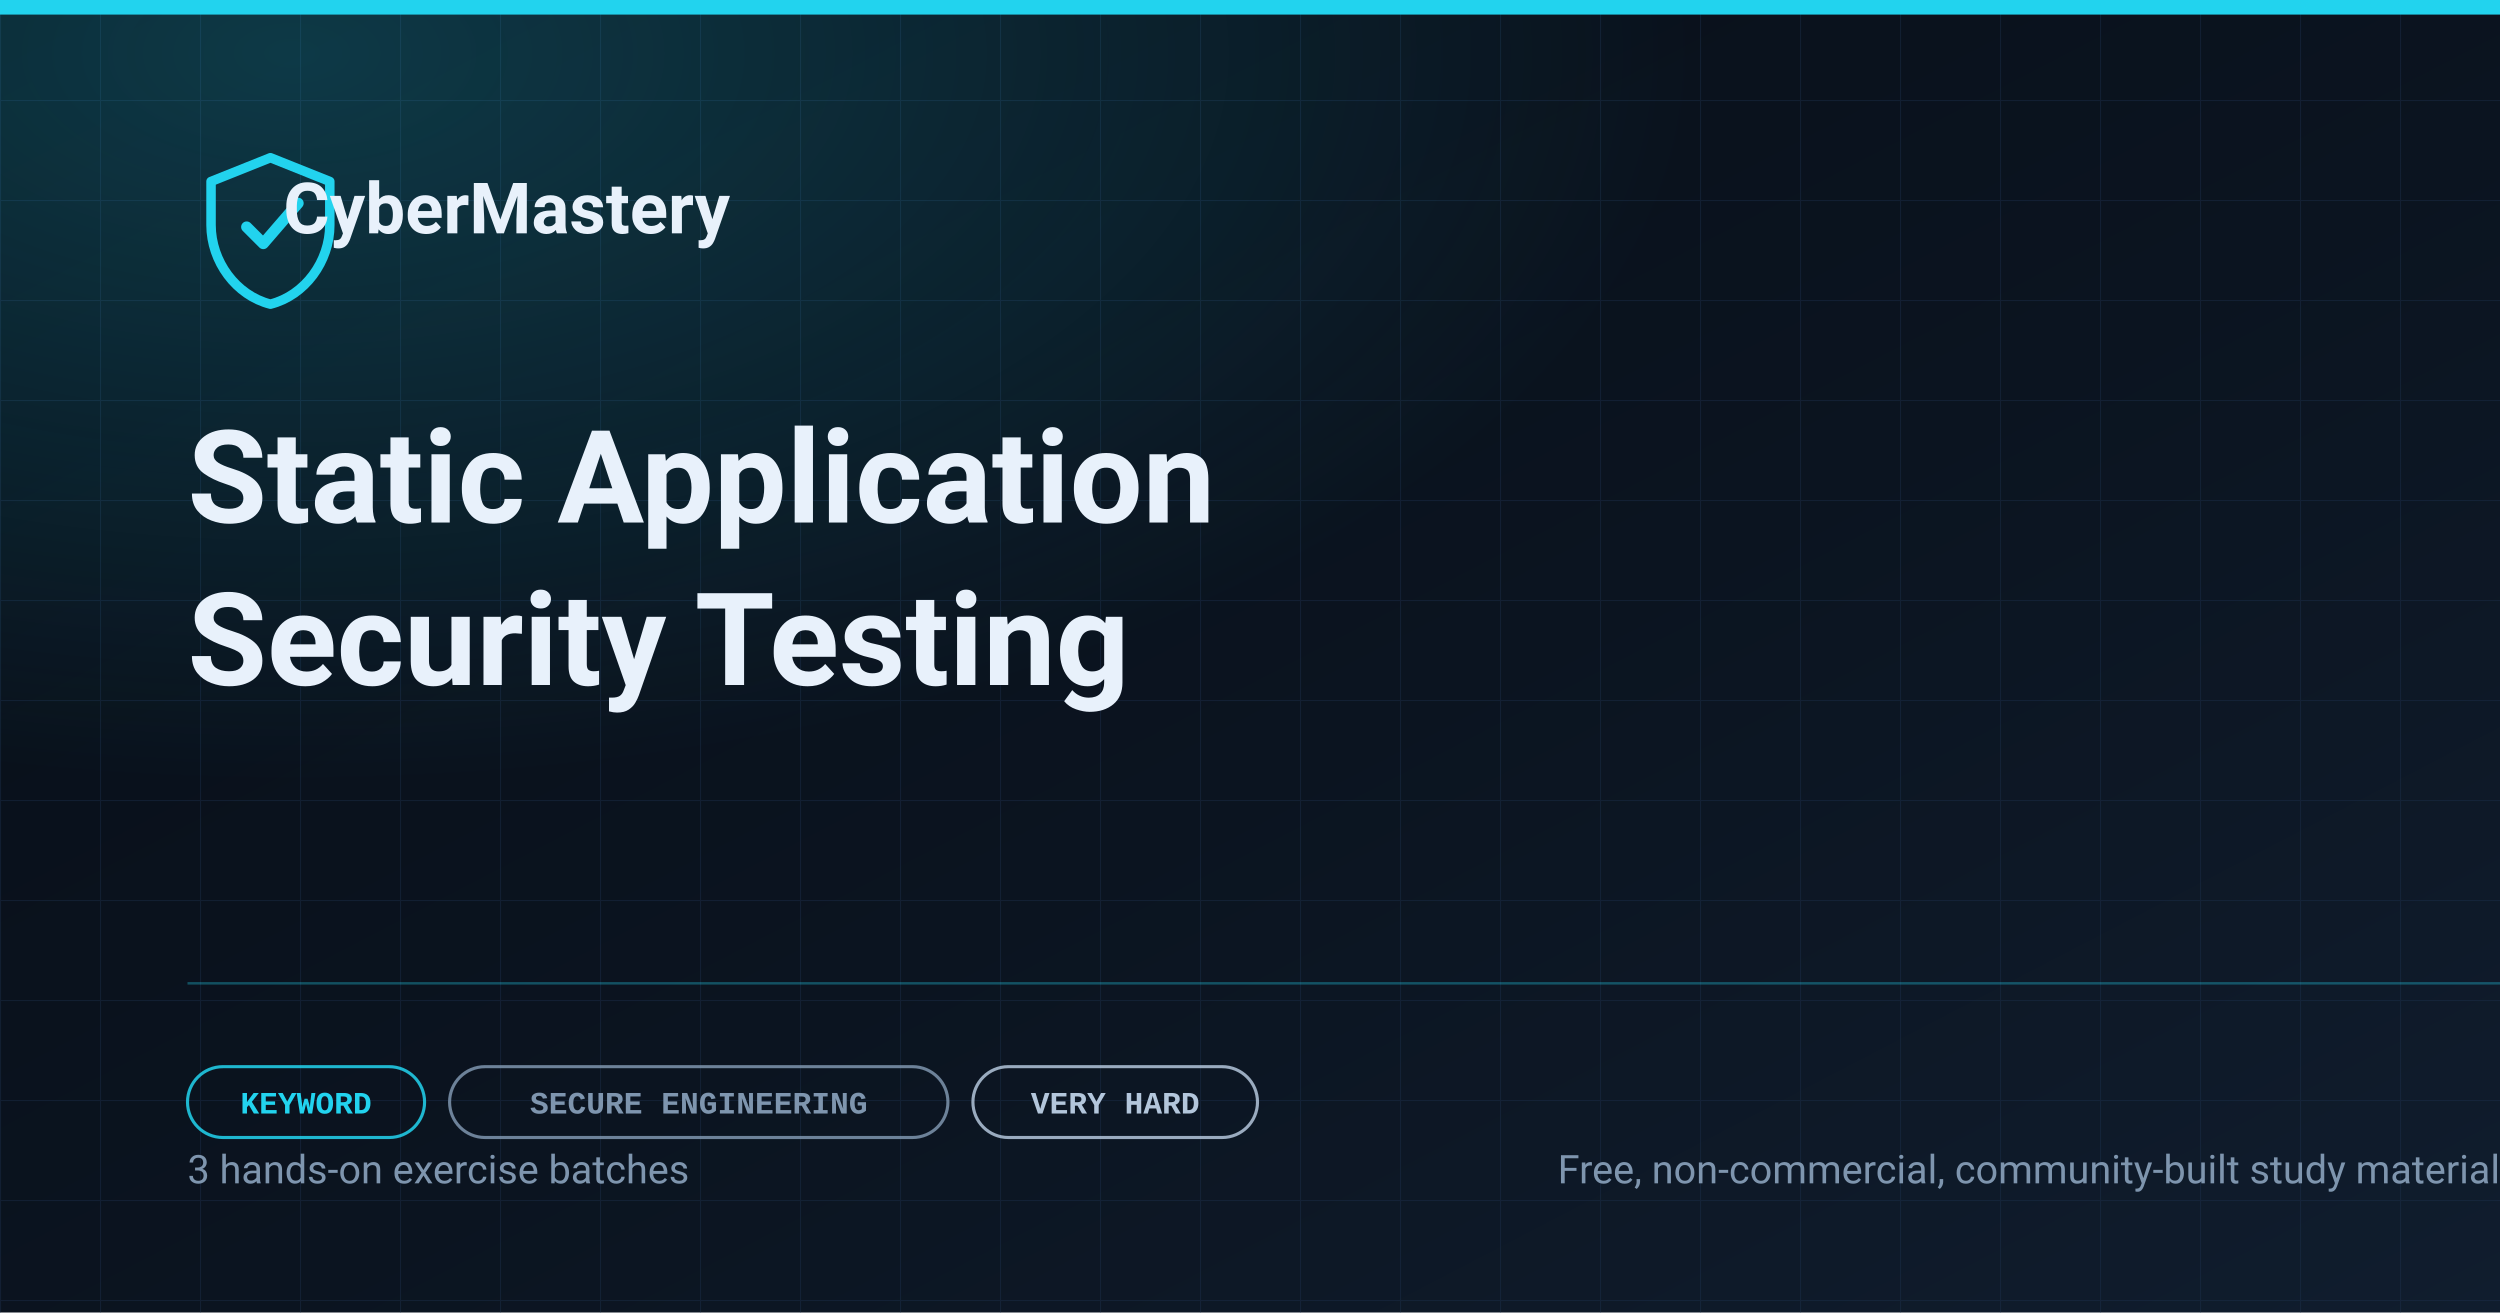
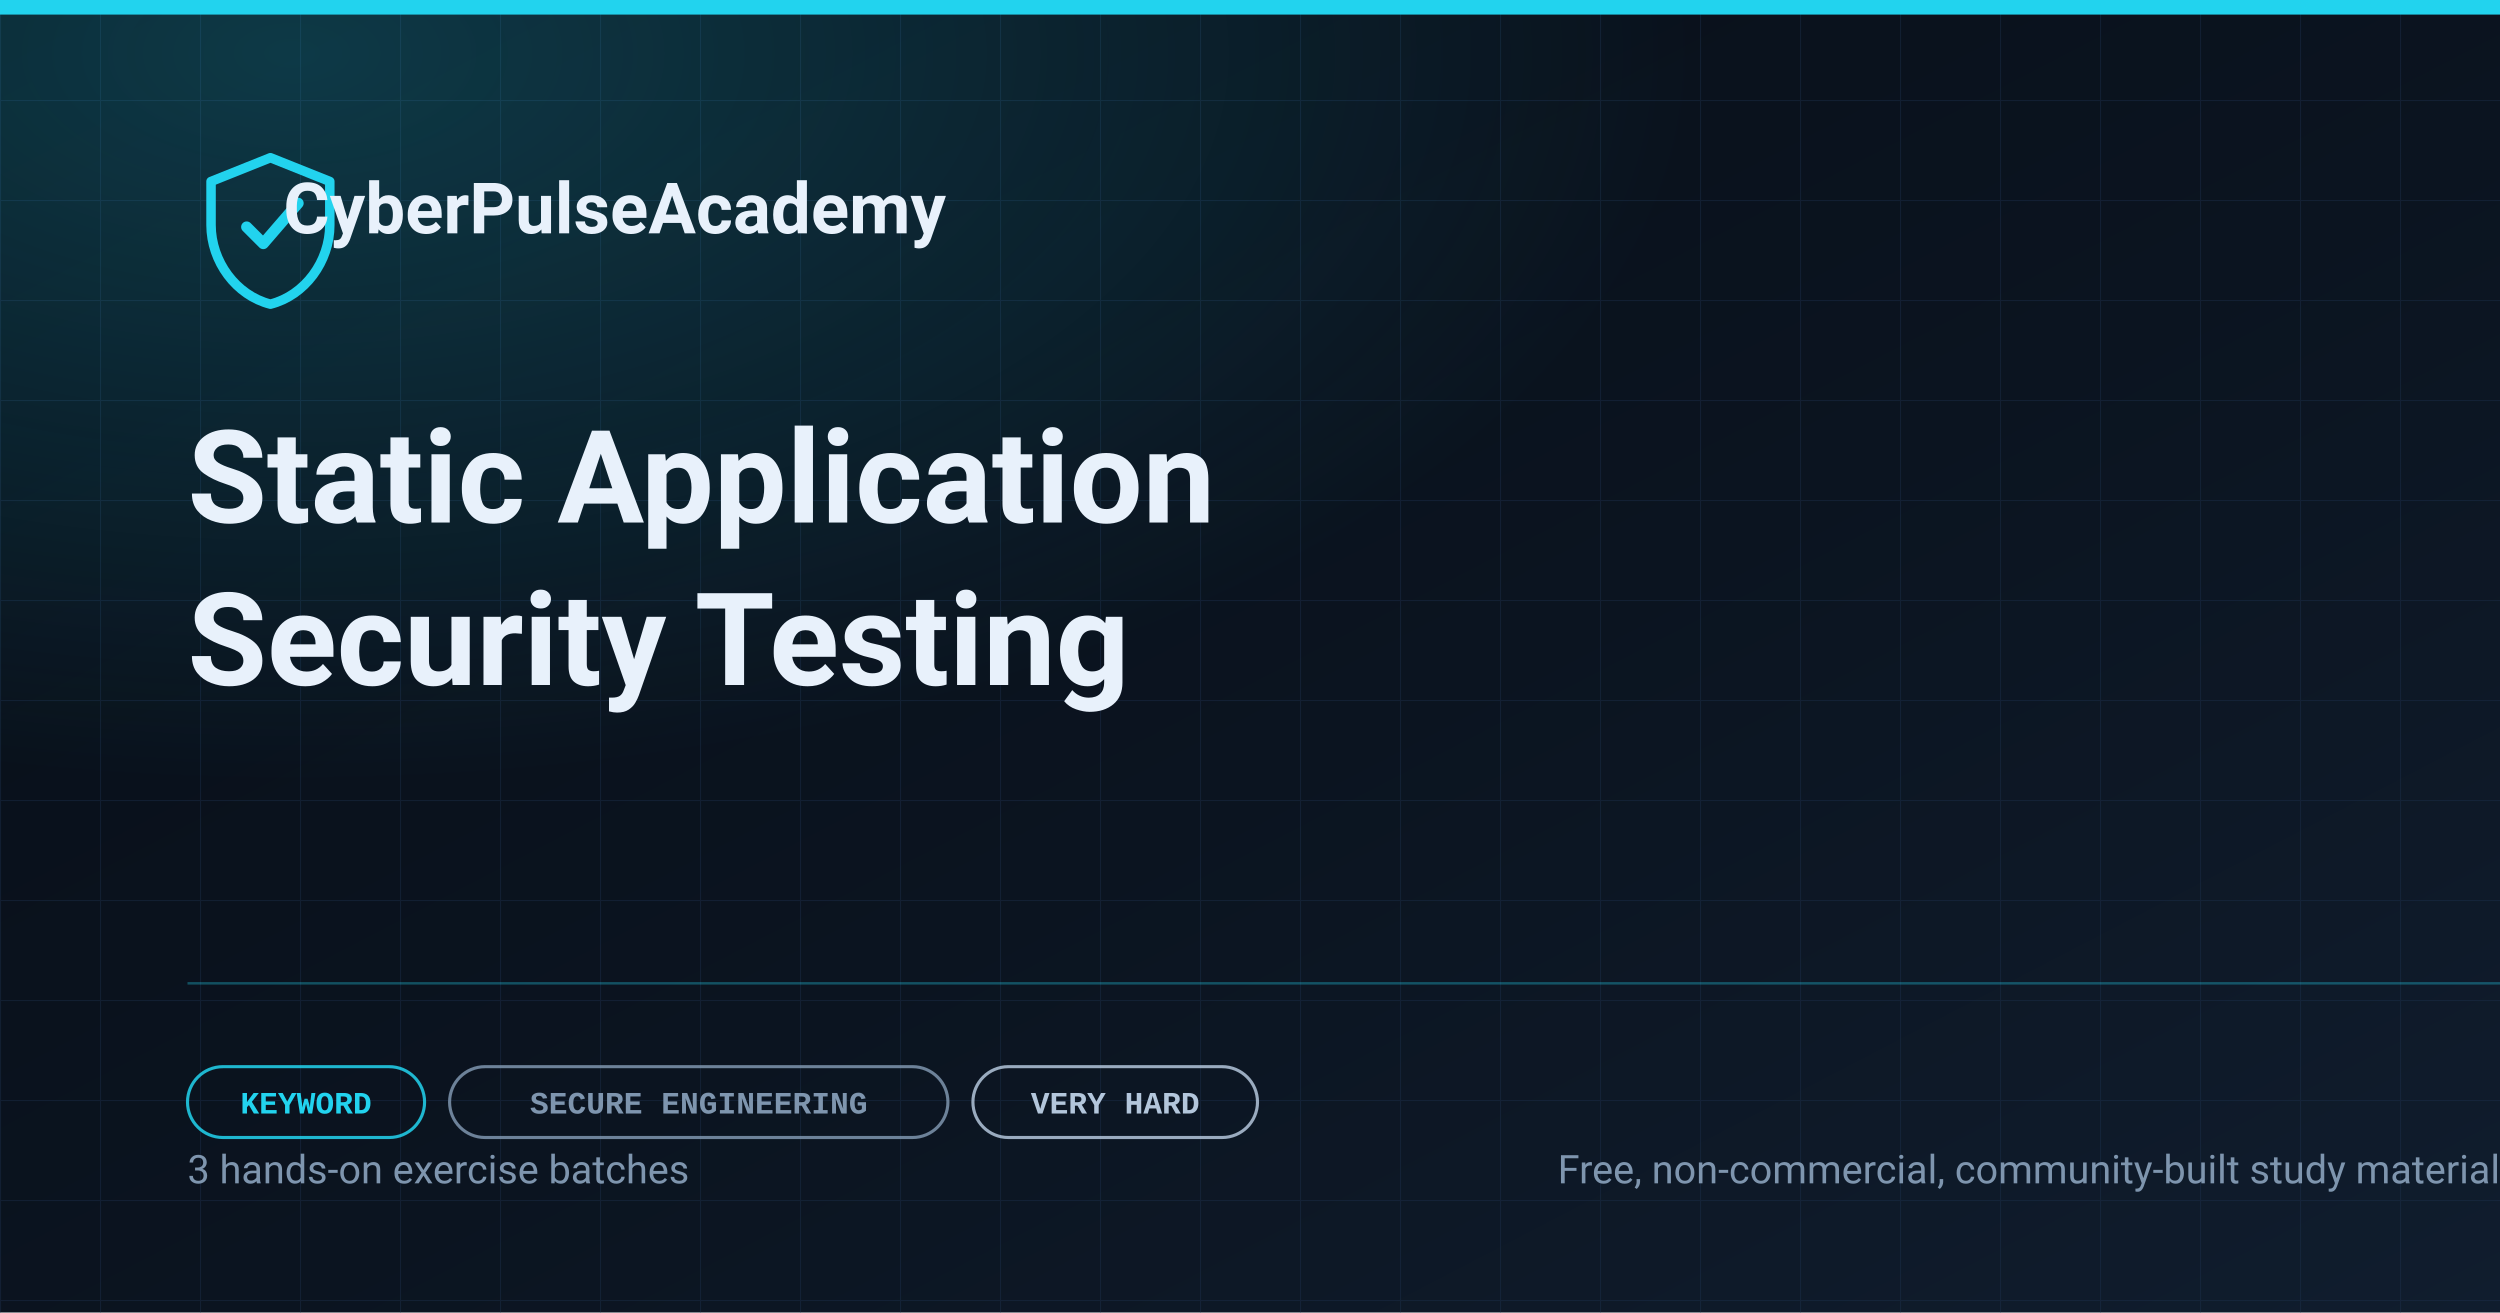
- <svg xmlns="http://www.w3.org/2000/svg" width="1200" height="630" viewBox="0 0 1200 630" role="img" aria-label="CyberMastery study topic">
+ <svg xmlns="http://www.w3.org/2000/svg" width="1200" height="630" viewBox="0 0 1200 630" role="img" aria-label="CyberPulseAcademy study topic">
  <defs>
    <linearGradient id="cmOGBg" x1="0" y1="0" x2="1" y2="1">
      <stop offset="0%" stop-color="#070d16" />
      <stop offset="55%" stop-color="#0b1420" />
      <stop offset="100%" stop-color="#101d2e" />
    </linearGradient>
    <radialGradient id="cmOGGlow" cx="0.12" cy="0.04" r="0.9">
      <stop offset="0%" stop-color="#22d3ee" stop-opacity="0.22" />
      <stop offset="62%" stop-color="#22d3ee" stop-opacity="0" />
    </radialGradient>
    <pattern id="cmOGGrid" width="48" height="48" patternUnits="userSpaceOnUse">
      <path d="M48 0H0v48" fill="none" stroke="#1e3350" stroke-width="1" opacity="0.4" />
    </pattern>
  </defs>
  <rect width="1200" height="630" fill="url(#cmOGBg)" />
  <rect width="1200" height="630" fill="url(#cmOGGrid)" />
  <rect width="1200" height="630" fill="url(#cmOGGlow)" />
  <rect x="0" y="0" width="1200" height="7" fill="#22d3ee" />
  <g transform="translate(88,70) scale(1.9)">
    <path d="M22 3 7 9v11c0 9.2 6.3 17.8 15 20 8.7-2.2 15-10.8 15-20V9l-15-6z" fill="none" stroke="#22d3ee" stroke-width="2.4" stroke-linejoin="round" />
    <path d="M16 20.5l4.2 4.2L29 14.5" fill="none" stroke="#22d3ee" stroke-width="2.8" stroke-linecap="round" stroke-linejoin="round" />
  </g>
-   <text x="136" y="112" font-family="system-ui,-apple-system,'Segoe UI',Roboto,Arial,sans-serif" font-size="34" font-weight="700" fill="#e8f1fb">CyberMastery</text>
+   <text x="136" y="112" font-family="system-ui,-apple-system,'Segoe UI',Roboto,Arial,sans-serif" font-size="34" font-weight="700" fill="#e8f1fb">CyberPulseAcademy</text>
  <text x="90.0" y="250.8" font-family="system-ui,-apple-system,'Segoe UI',Roboto,'Helvetica Neue',Arial,sans-serif" font-size="62.0" font-weight="700" fill="#e8f1fb">Static Application</text>
  <text x="90.0" y="328.8" font-family="system-ui,-apple-system,'Segoe UI',Roboto,'Helvetica Neue',Arial,sans-serif" font-size="62.0" font-weight="700" fill="#e8f1fb">Security Testing</text>
  <line x1="90.0" y1="472.0" x2="1200" y2="472.0" stroke="#22d3ee" stroke-width="1.2" opacity="0.32" />
  <rect x="90.0" y="512.0" width="113.8" height="34.0" rx="17.0" fill="none" stroke="#22d3ee" stroke-width="1.5" opacity="0.85" />
  <text x="146.9" y="534.5" text-anchor="middle" font-family="ui-monospace,SFMono-Regular,Menlo,Consolas,'Liberation Mono',monospace" font-size="15.0" font-weight="700" fill="#22d3ee">KEYWORD</text>
  <rect x="215.8" y="512.0" width="239.2" height="34.0" rx="17.0" fill="none" stroke="#7e95ae" stroke-width="1.5" opacity="0.85" />
  <text x="335.4" y="534.5" text-anchor="middle" font-family="ui-monospace,SFMono-Regular,Menlo,Consolas,'Liberation Mono',monospace" font-size="15.0" font-weight="700" fill="#7e95ae">SECURE ENGINEERING</text>
  <rect x="467.0" y="512.0" width="136.6" height="34.0" rx="17.0" fill="none" stroke="#b3c6db" stroke-width="1.5" opacity="0.85" />
  <text x="535.3" y="534.5" text-anchor="middle" font-family="ui-monospace,SFMono-Regular,Menlo,Consolas,'Liberation Mono',monospace" font-size="15.0" font-weight="700" fill="#b3c6db">VERY HARD</text>
  <text x="90.0" y="568.0" font-family="system-ui,-apple-system,'Segoe UI',Roboto,Arial,sans-serif" font-size="19" fill="#7e95ae">3 hands-on exercise batches</text>
  <text x="1200" y="568.0" text-anchor="end" font-family="system-ui,-apple-system,'Segoe UI',Roboto,Arial,sans-serif" font-size="19" fill="#7e95ae">Free, non-commercial, community-built study material</text>
</svg>
